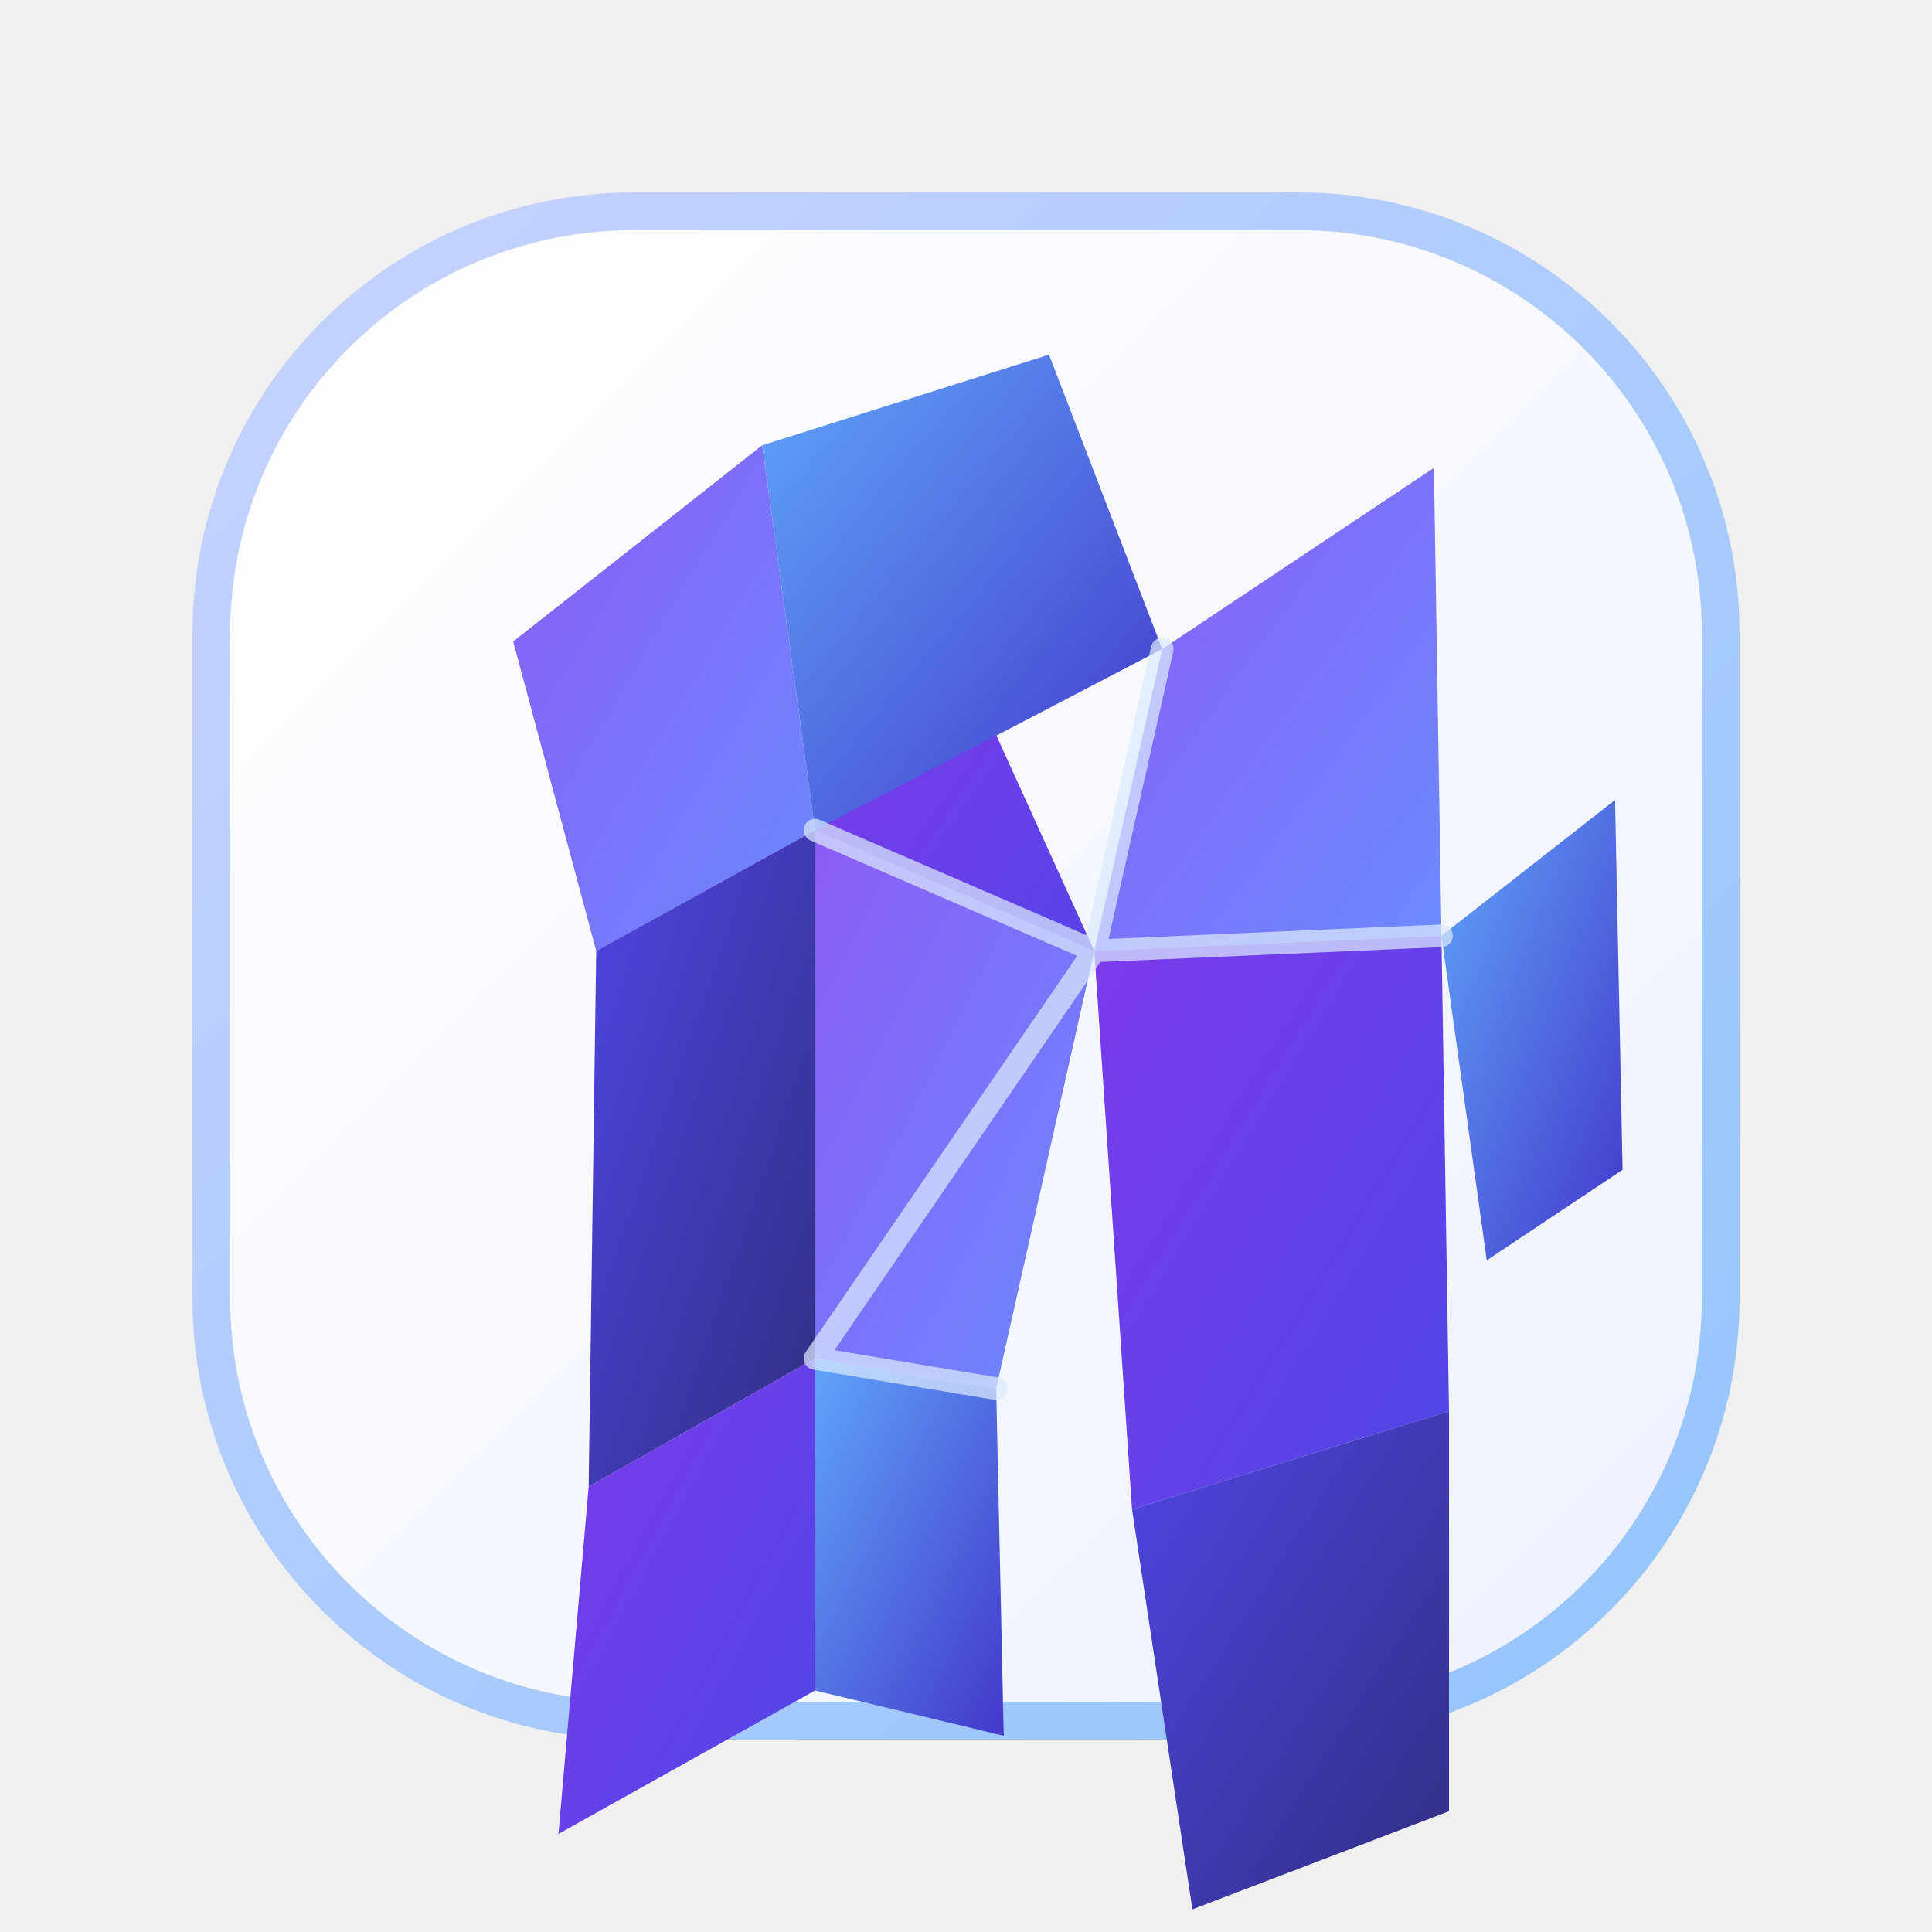
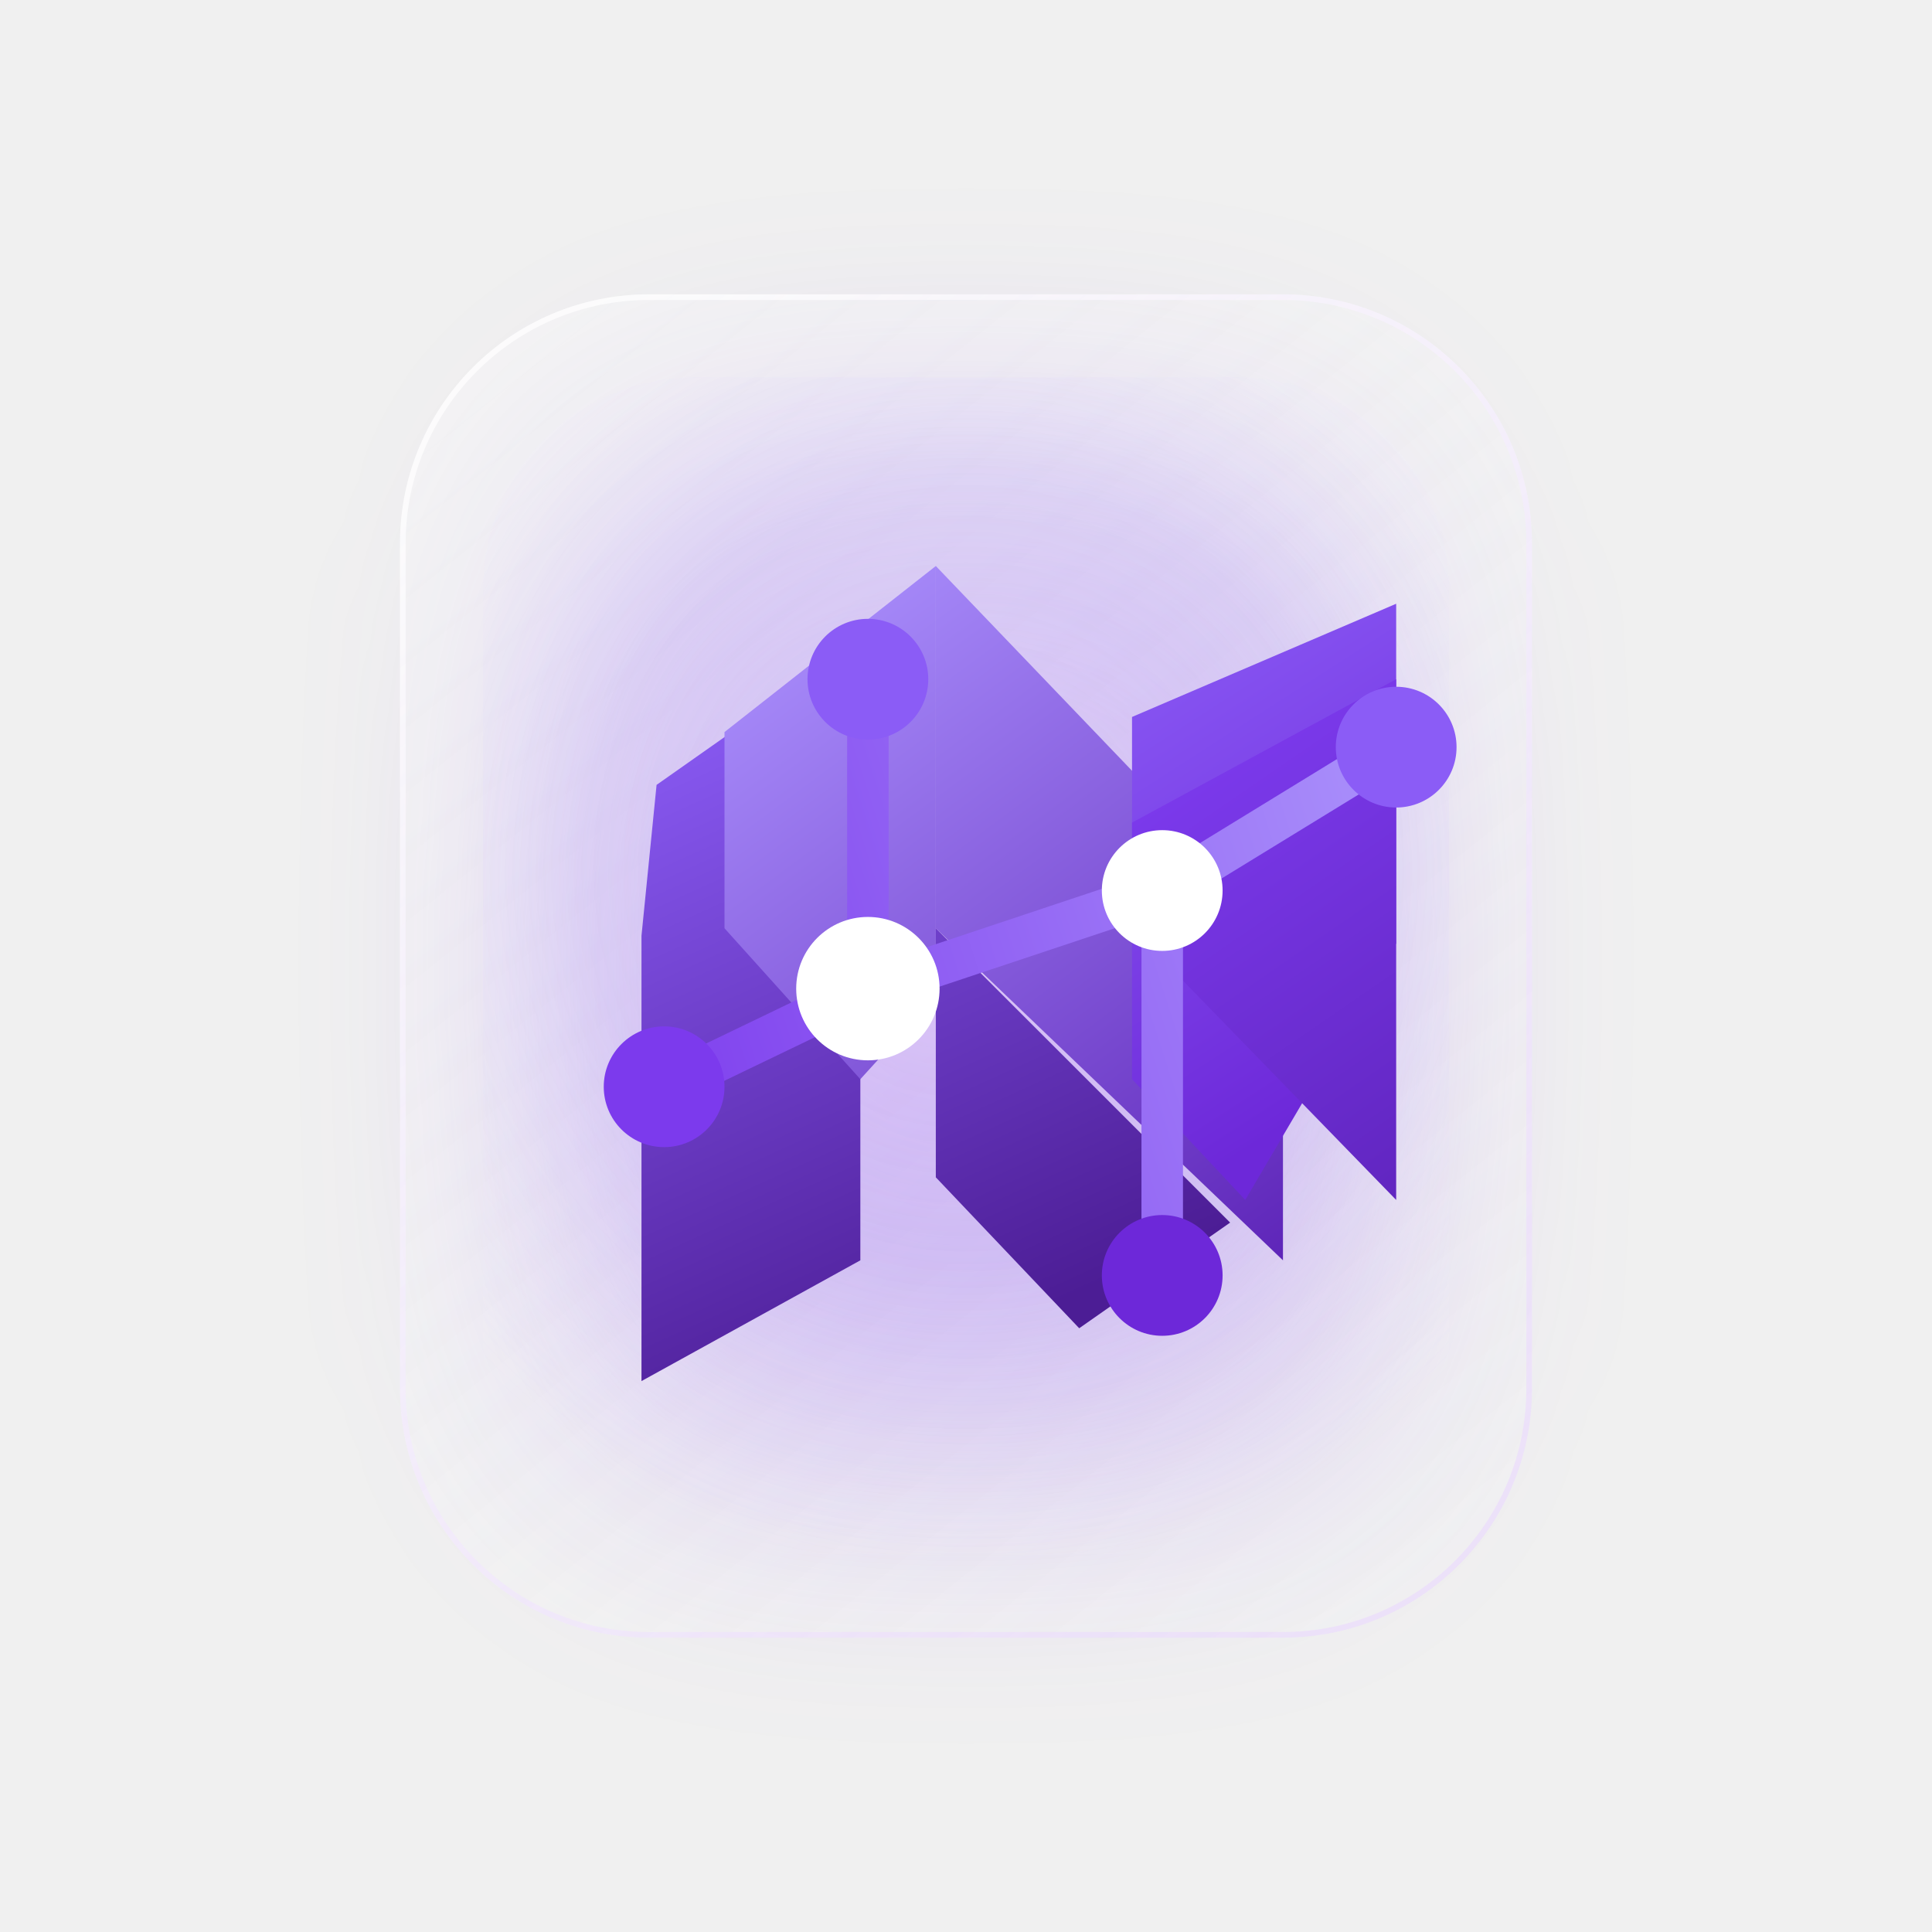
- <svg xmlns="http://www.w3.org/2000/svg" width="180" height="180" viewBox="0 0 512 512">
+ <svg xmlns="http://www.w3.org/2000/svg" width="512" height="512" viewBox="0 0 512 512" fill="none" role="img" aria-labelledby="title desc">
  <defs>
-     <linearGradient id="tileFillApple" x1="0%" y1="0%" x2="100%" y2="100%">
-       <stop offset="0%" stop-color="#ffffff" />
-       <stop offset="100%" stop-color="#eef2ff" />
+     <radialGradient id="outerGlow" cx="0" cy="0" r="1" gradientUnits="userSpaceOnUse" gradientTransform="translate(256 256) rotate(90) scale(210 210)">
+       <stop offset="0" stop-color="#A855F7" stop-opacity="0.52" />
+       <stop offset="0.42" stop-color="#7C3AED" stop-opacity="0.34" />
+       <stop offset="1" stop-color="#7C3AED" stop-opacity="0" />
+     </radialGradient>
+     <radialGradient id="tileGlow" cx="0" cy="0" r="1" gradientUnits="userSpaceOnUse" gradientTransform="translate(256 230) rotate(90) scale(190 185)">
+       <stop offset="0" stop-color="#FFFFFF" stop-opacity="0.28" />
+       <stop offset="0.55" stop-color="#C4B5FD" stop-opacity="0.18" />
+       <stop offset="1" stop-color="#FFFFFF" stop-opacity="0.02" />
+     </radialGradient>
+     <linearGradient id="tileFill" x1="128" y1="96" x2="384" y2="416" gradientUnits="userSpaceOnUse">
+       <stop stop-color="#FFFFFF" stop-opacity="0.24" />
+       <stop offset="1" stop-color="#F8FAFC" stop-opacity="0.12" />
    </linearGradient>
-     <linearGradient id="tileEdgeApple" x1="0%" y1="0%" x2="100%" y2="100%">
-       <stop offset="0%" stop-color="#c7d2fe" />
-       <stop offset="100%" stop-color="#93c5fd" />
+     <linearGradient id="tileStroke" x1="144" y1="104" x2="380" y2="408" gradientUnits="userSpaceOnUse">
+       <stop stop-color="#FFFFFF" stop-opacity="0.72" />
+       <stop offset="1" stop-color="#E9D5FF" stop-opacity="0.54" />
    </linearGradient>
-     <linearGradient id="facetAApple" x1="0%" y1="0%" x2="100%" y2="100%">
-       <stop offset="0%" stop-color="#8b5cf6" />
-       <stop offset="100%" stop-color="#6b8aff" />
+     <linearGradient id="shapeA" x1="170" y1="188" x2="248" y2="360" gradientUnits="userSpaceOnUse">
+       <stop stop-color="#8B5CF6" />
+       <stop offset="1" stop-color="#4C1D95" />
    </linearGradient>
-     <linearGradient id="facetBApple" x1="0%" y1="0%" x2="100%" y2="100%">
-       <stop offset="0%" stop-color="#7c3aed" />
-       <stop offset="100%" stop-color="#4f46e5" />
+     <linearGradient id="shapeB" x1="228" y1="152" x2="360" y2="330" gradientUnits="userSpaceOnUse">
+       <stop stop-color="#A78BFA" />
+       <stop offset="1" stop-color="#5B21B6" />
    </linearGradient>
-     <linearGradient id="facetCApple" x1="0%" y1="0%" x2="100%" y2="100%">
-       <stop offset="0%" stop-color="#60a5fa" />
-       <stop offset="100%" stop-color="#4338ca" />
+     <linearGradient id="shapeC" x1="300" y1="158" x2="376" y2="276" gradientUnits="userSpaceOnUse">
+       <stop stop-color="#8B5CF6" />
+       <stop offset="1" stop-color="#6D28D9" />
    </linearGradient>
-     <linearGradient id="facetDApple" x1="0%" y1="0%" x2="100%" y2="100%">
-       <stop offset="0%" stop-color="#4f46e5" />
-       <stop offset="100%" stop-color="#312e81" />
+     <linearGradient id="shapeD" x1="296" y1="214" x2="384" y2="342" gradientUnits="userSpaceOnUse">
+       <stop stop-color="#7C3AED" />
+       <stop offset="1" stop-color="#5B21B6" />
    </linearGradient>
+     <linearGradient id="linkStroke" x1="156" y1="286" x2="360" y2="220" gradientUnits="userSpaceOnUse">
+       <stop stop-color="#7C3AED" />
+       <stop offset="1" stop-color="#A78BFA" />
+     </linearGradient>
+     <filter id="softBlur" x="74" y="42" width="364" height="428" filterUnits="userSpaceOnUse" color-interpolation-filters="sRGB">
+       <feGaussianBlur stdDeviation="30" />
+     </filter>
  </defs>
-   <rect x="56" y="56" width="400" height="400" rx="112" fill="url(#tileFillApple)" stroke="url(#tileEdgeApple)" stroke-width="10" />
-   <g transform="translate(96 76)">
-     <polygon points="40,94 106,42 120,144 62,176" fill="url(#facetAApple)" />
-     <polygon points="120,144 164,110 194,176 142,220" fill="url(#facetBApple)" />
-     <polygon points="106,42 182,18 212,96 120,144" fill="url(#facetCApple)" />
-     <polygon points="212,96 284,48 286,172 194,176" fill="url(#facetAApple)" />
-     <polygon points="62,176 120,144 120,284 60,318" fill="url(#facetDApple)" />
-     <polygon points="120,144 194,176 168,292 120,284" fill="url(#facetAApple)" />
-     <polygon points="194,176 286,172 288,298 204,324" fill="url(#facetBApple)" />
-     <polygon points="60,318 120,284 120,372 52,410" fill="url(#facetBApple)" />
-     <polygon points="120,284 168,292 170,384 120,372" fill="url(#facetCApple)" />
-     <polygon points="204,324 288,298 288,404 220,430" fill="url(#facetDApple)" />
-     <polygon points="286,172 332,136 334,234 298,258" fill="url(#facetCApple)" />
-     <path d="M120 144L194 176M120 284L194 176M120 284L168 292M212 96L194 176M286 172L194 176" fill="none" stroke="#dbeafe" stroke-opacity=".72" stroke-width="6" stroke-linecap="round" />
+   <g filter="url(#softBlur)">
+     <rect x="144" y="112" width="224" height="288" rx="54" fill="url(#outerGlow)" />
+   </g>
+   <rect x="106" y="78" width="300" height="356" rx="66" fill="url(#tileFill)" />
+   <rect x="106.75" y="78.75" width="298.5" height="354.5" rx="65.25" stroke="url(#tileStroke)" stroke-width="1.5" />
+   <rect x="128" y="100" width="256" height="312" rx="56" fill="url(#tileGlow)" />
+   <g>
+     <path d="M174 208L228 170V334L170 366V248L174 208Z" fill="url(#shapeA)" />
+     <path d="M192 194L248 150L248 264L228 286L192 246V194Z" fill="url(#shapeB)" />
+     <path d="M248 150L340 246V334L248 246V150Z" fill="url(#shapeB)" />
+     <path d="M300 190L370 160L370 250L330 318L300 286V190Z" fill="url(#shapeC)" />
+     <path d="M300 218L370 180L370 318L300 246V218Z" fill="url(#shapeD)" />
+     <path d="M248 246L326 324L286 352L248 312V246Z" fill="url(#shapeA)" />
+   </g>
+   <g stroke="url(#linkStroke)" stroke-width="11" stroke-linecap="round" stroke-linejoin="round">
+     <path d="M176 288L230 262" />
+     <path d="M230 180V262" />
+     <path d="M230 262L308 236" />
+     <path d="M308 236V338" />
+     <path d="M308 236L370 198" />
+   </g>
+   <g>
+     <circle cx="230" cy="262" r="19" fill="#FFFFFF" />
+     <circle cx="308" cy="236" r="16" fill="#FFFFFF" />
+     <circle cx="176" cy="288" r="16" fill="#7C3AED" />
+     <circle cx="230" cy="180" r="16" fill="#8B5CF6" />
+     <circle cx="308" cy="338" r="16" fill="#6D28D9" />
+     <circle cx="370" cy="198" r="16" fill="#8B5CF6" />
  </g>
</svg>
